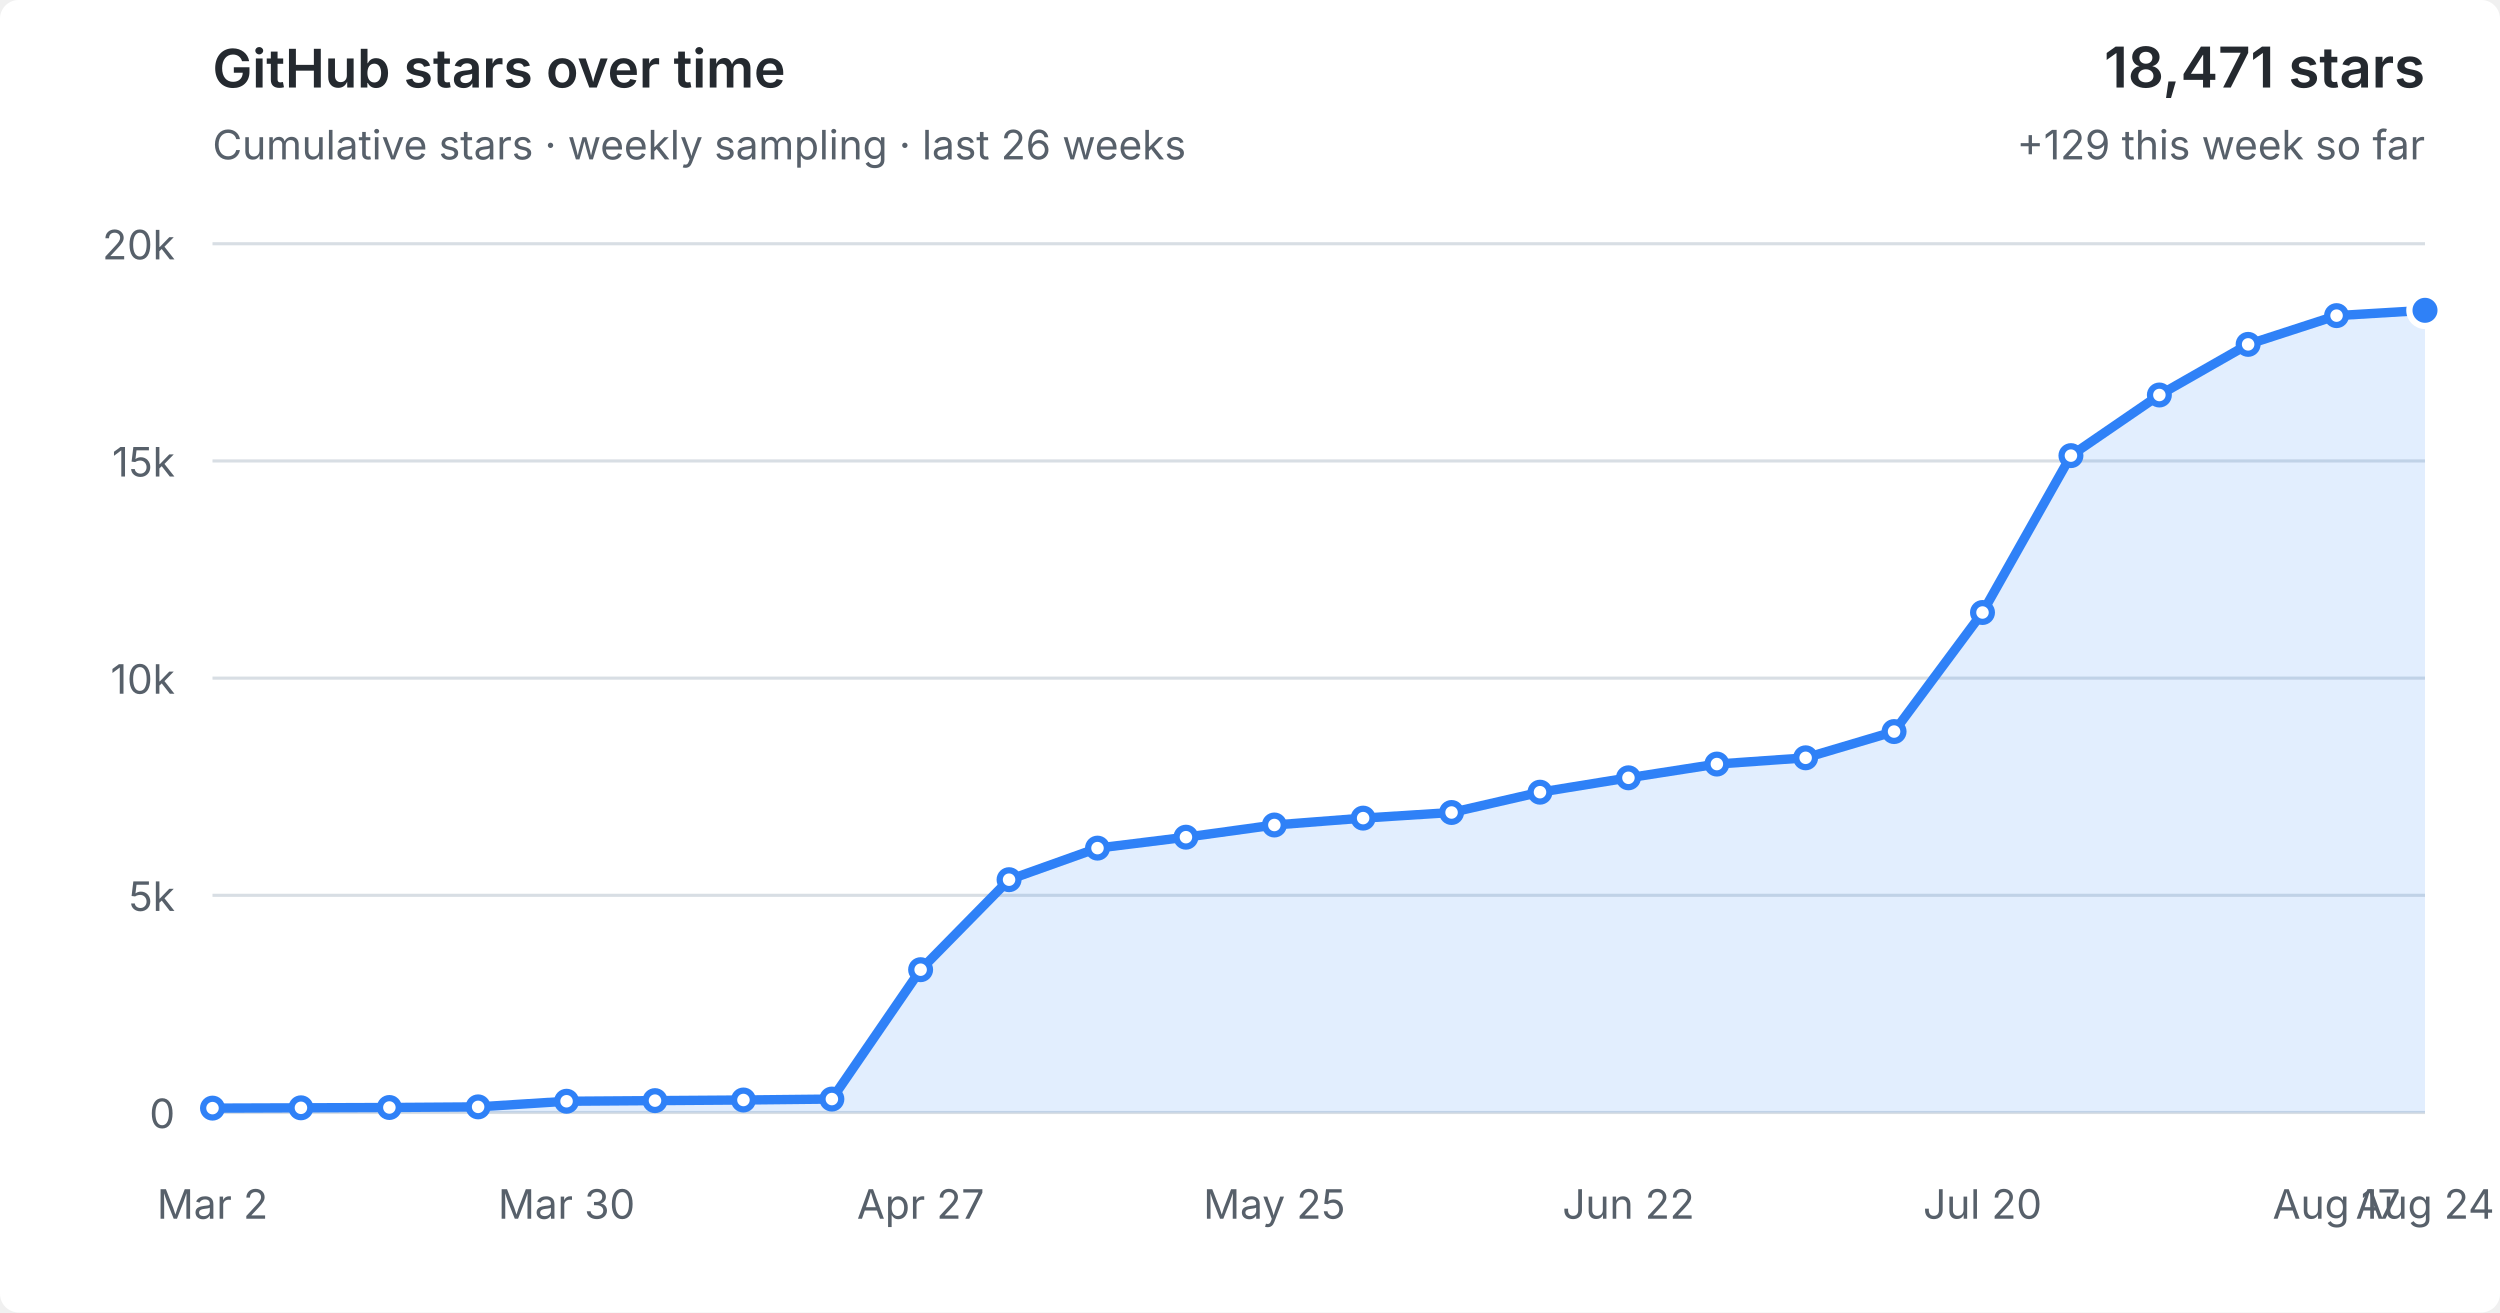
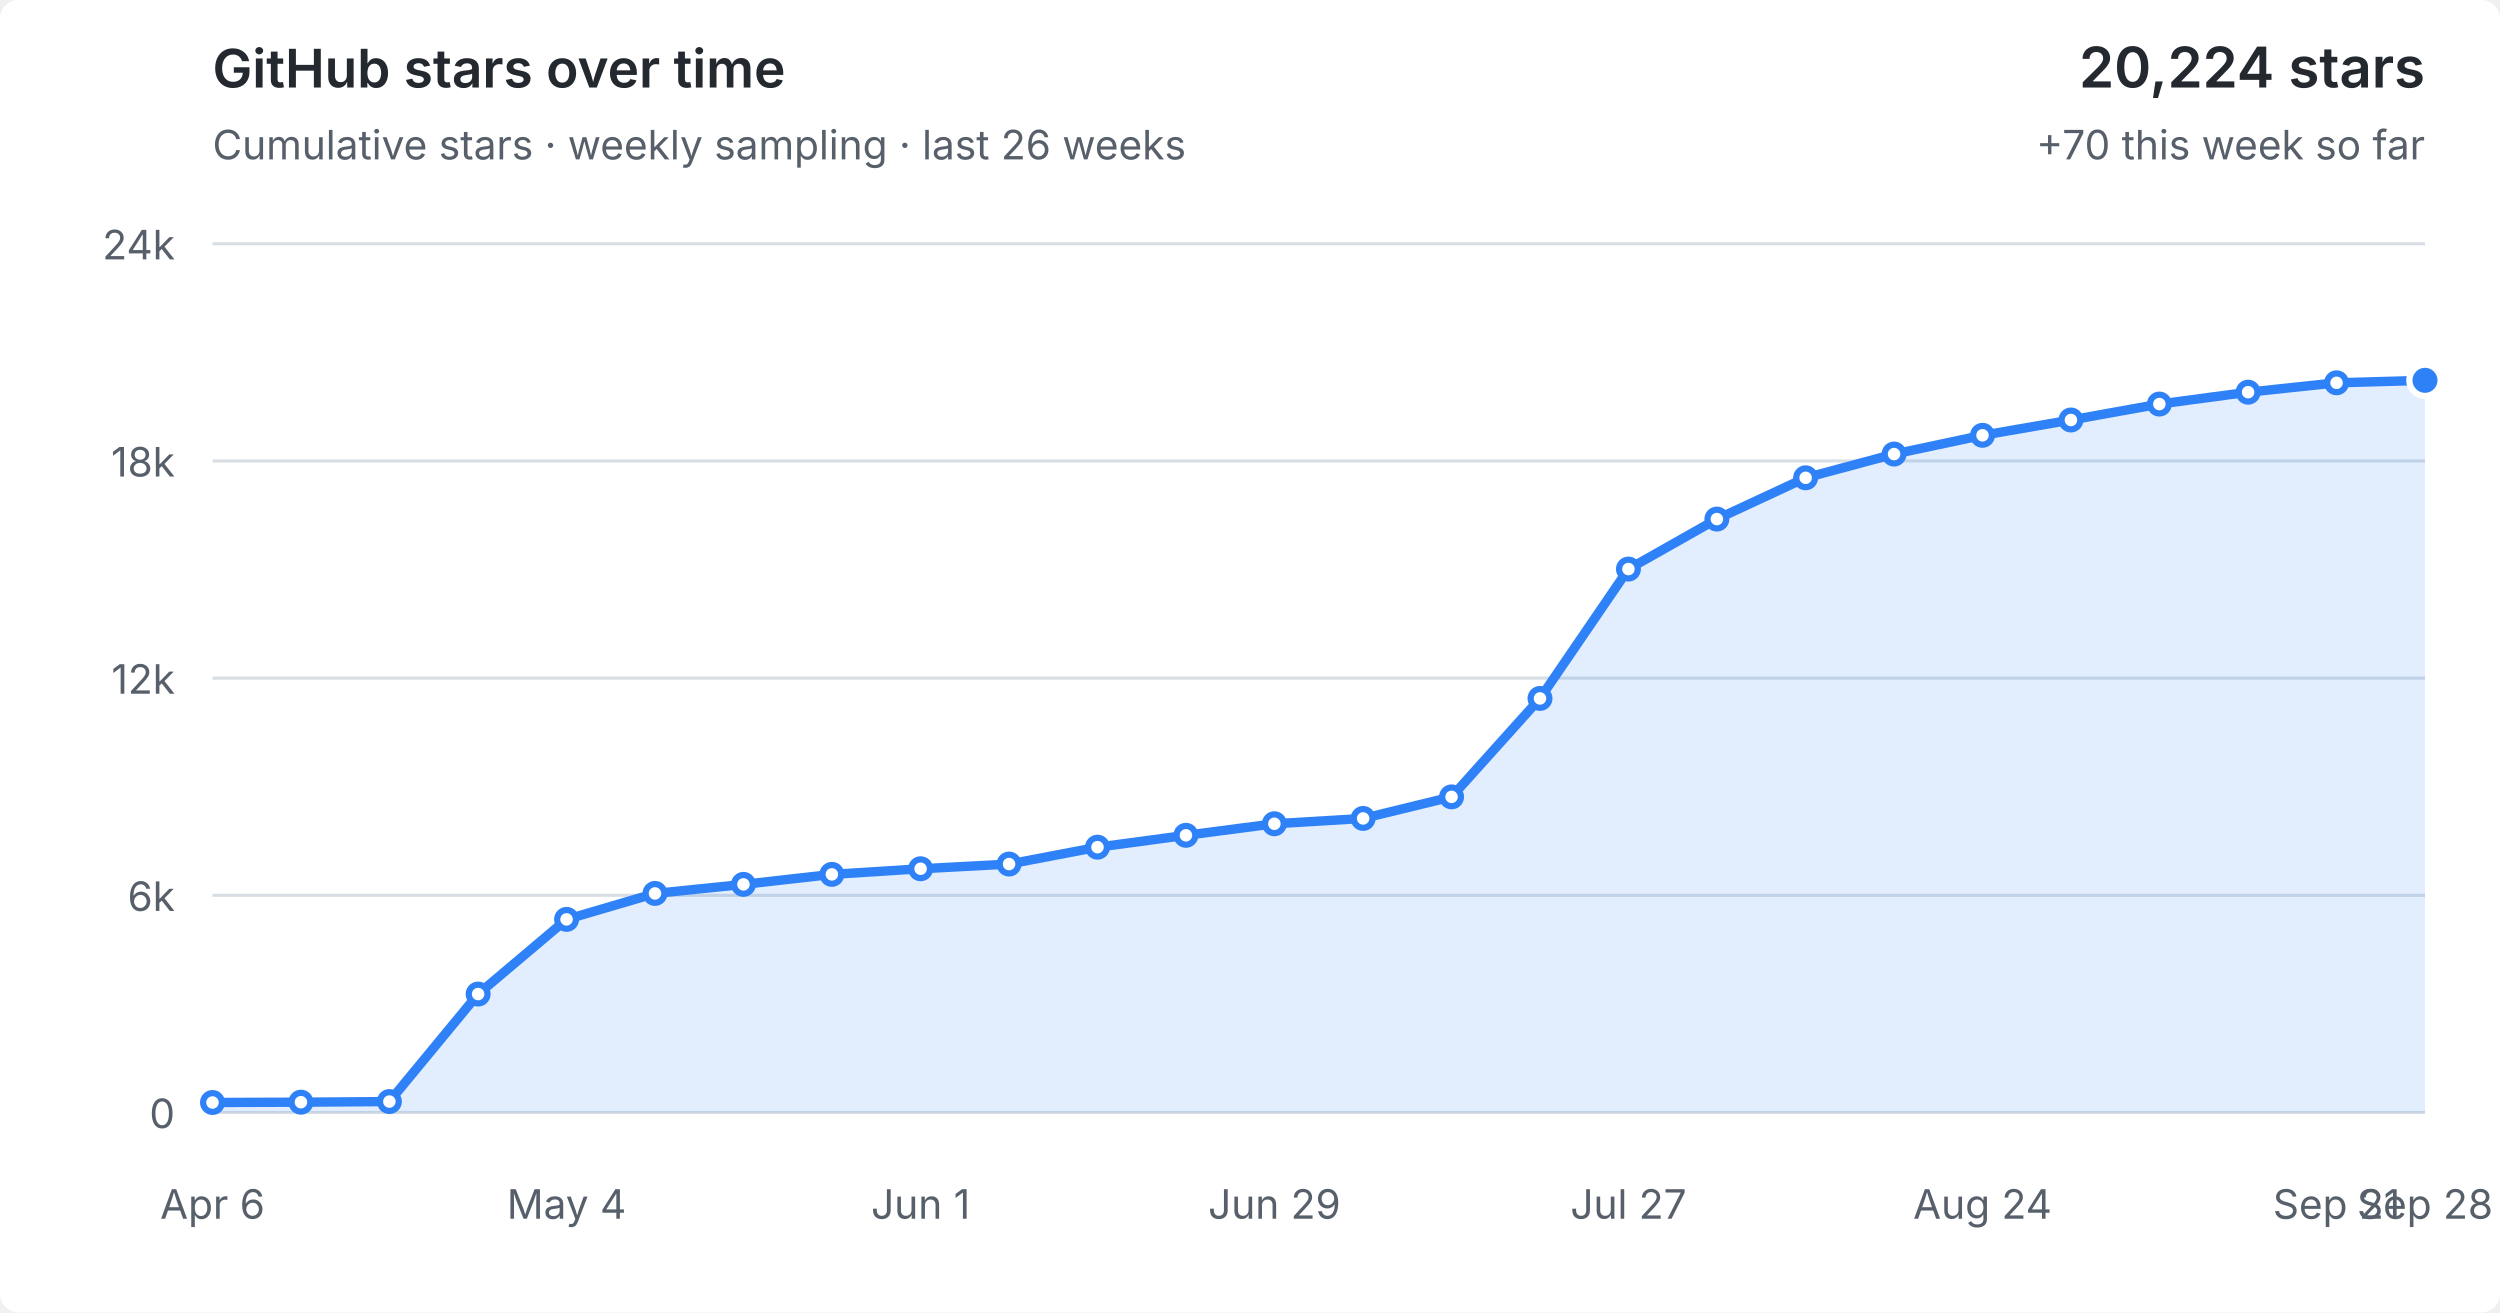
<svg xmlns="http://www.w3.org/2000/svg" viewBox="0 0 800 420" role="img" aria-labelledby="title desc">
  <style>
  :root { color-scheme: light dark; }
  .bg { fill: #fff; } text { fill: #57606a; font: 13px -apple-system,BlinkMacSystemFont,"Segoe UI",sans-serif; }
  .grid { stroke: #d8dee4; stroke-width: 1; }
  .area { fill: #2f81f7; fill-opacity: .14; } .line { fill: none; stroke: #2f81f7; stroke-width: 3; stroke-linejoin: round; stroke-linecap: round; }
  .point { fill: #fff; stroke: #2f81f7; stroke-width: 2; } .point.current { fill: #2f81f7; stroke: #fff; stroke-width: 2; }
  .heading { fill: #24292f; font-size: 17px; font-weight: 600; } .metric { fill: #24292f; font-size: 18px; font-weight: 600; }
  @media (prefers-color-scheme: dark) { .bg { fill: #0d1117; } text { fill: #8b949e; } .grid { stroke: #30363d; } .area { fill: #58a6ff; fill-opacity: .16; } .line { stroke: #58a6ff; } .point { fill: #0d1117; stroke: #58a6ff; } .point.current { fill: #58a6ff; stroke: #0d1117; } .heading,.metric { fill: #f0f6fc; } }
</style>
  <rect class="bg" width="100%" height="100%" rx="6" />
  <text class="heading" x="68" y="28">GitHub stars over time</text>
  <text x="68" y="51">Cumulative stars · weekly sampling · last 26 weeks</text>
-   <text class="metric" x="776" y="28" text-anchor="end">18,471 stars</text>
-   <text x="776" y="51" text-anchor="end">+129 this week so far</text>
+   <text class="metric" x="776" y="28" text-anchor="end">20,224 stars</text>
+   <text x="776" y="51" text-anchor="end">+70 this week so far</text>
  <line x1="68" y1="356.0" x2="776" y2="356.0" class="grid" />
  <text x="56" y="361.0" text-anchor="end">0</text>
  <line x1="68" y1="286.5" x2="776" y2="286.5" class="grid" />
-   <text x="56" y="291.5" text-anchor="end">5k</text>
+   <text x="56" y="291.5" text-anchor="end">6k</text>
  <line x1="68" y1="217.0" x2="776" y2="217.0" class="grid" />
-   <text x="56" y="222.0" text-anchor="end">10k</text>
+   <text x="56" y="222.0" text-anchor="end">12k</text>
  <line x1="68" y1="147.5" x2="776" y2="147.5" class="grid" />
-   <text x="56" y="152.5" text-anchor="end">15k</text>
+   <text x="56" y="152.5" text-anchor="end">18k</text>
  <line x1="68" y1="78.0" x2="776" y2="78.0" class="grid" />
-   <text x="56" y="83.0" text-anchor="end">20k</text>
-   <polygon class="area" points="68,356.0 68.0,354.6 96.3,354.5 124.6,354.4 153.0,354.2 181.3,352.4 209.6,352.2 237.9,352.0 266.2,351.7 294.6,310.3 322.9,281.5 351.2,271.4 379.5,267.9 407.8,264.0 436.2,261.8 464.5,260.0 492.8,253.5 521.1,248.9 549.4,244.5 577.8,242.5 606.1,234.1 634.4,196.0 662.7,145.8 691.0,126.4 719.4,110.2 747.7,101.0 776.0,99.3 776,356.0" />
-   <polyline class="line" points="68.0,354.6 96.3,354.5 124.6,354.4 153.0,354.2 181.3,352.4 209.6,352.2 237.9,352.0 266.2,351.7 294.6,310.3 322.9,281.5 351.2,271.4 379.5,267.9 407.8,264.0 436.2,261.8 464.5,260.0 492.8,253.5 521.1,248.9 549.4,244.5 577.8,242.5 606.1,234.1 634.4,196.0 662.7,145.8 691.0,126.4 719.4,110.2 747.7,101.0 776.0,99.3" />
-   <circle class="point" cx="68.0" cy="354.6" r="3" />
-   <circle class="point" cx="96.3" cy="354.5" r="3" />
-   <circle class="point" cx="124.6" cy="354.4" r="3" />
-   <circle class="point" cx="153.0" cy="354.2" r="3" />
-   <circle class="point" cx="181.3" cy="352.4" r="3" />
-   <circle class="point" cx="209.6" cy="352.2" r="3" />
-   <circle class="point" cx="237.9" cy="352.0" r="3" />
-   <circle class="point" cx="266.2" cy="351.7" r="3" />
-   <circle class="point" cx="294.6" cy="310.3" r="3" />
-   <circle class="point" cx="322.9" cy="281.5" r="3" />
-   <circle class="point" cx="351.2" cy="271.4" r="3" />
-   <circle class="point" cx="379.5" cy="267.9" r="3" />
-   <circle class="point" cx="407.8" cy="264.0" r="3" />
-   <circle class="point" cx="436.2" cy="261.8" r="3" />
-   <circle class="point" cx="464.5" cy="260.0" r="3" />
-   <circle class="point" cx="492.8" cy="253.5" r="3" />
-   <circle class="point" cx="521.1" cy="248.9" r="3" />
-   <circle class="point" cx="549.4" cy="244.5" r="3" />
-   <circle class="point" cx="577.8" cy="242.5" r="3" />
-   <circle class="point" cx="606.1" cy="234.1" r="3" />
-   <circle class="point" cx="634.4" cy="196.0" r="3" />
-   <circle class="point" cx="662.7" cy="145.8" r="3" />
-   <circle class="point" cx="691.0" cy="126.4" r="3" />
-   <circle class="point" cx="719.4" cy="110.2" r="3" />
-   <circle class="point" cx="747.7" cy="101.0" r="3" />
-   <circle class="point current" cx="776.0" cy="99.3" r="5" />
-   <text x="68.0" y="390" text-anchor="middle">Mar 2</text>
-   <text x="181.3" y="390" text-anchor="middle">Mar 30</text>
-   <text x="294.6" y="390" text-anchor="middle">Apr 27</text>
-   <text x="407.8" y="390" text-anchor="middle">May 25</text>
-   <text x="521.1" y="390" text-anchor="middle">Jun 22</text>
-   <text x="634.4" y="390" text-anchor="middle">Jul 20</text>
-   <text x="747.7" y="390" text-anchor="middle">Aug 17</text>
-   <text x="776.0" y="390" text-anchor="middle">Aug 24</text>
+   <text x="56" y="83.0" text-anchor="end">24k</text>
+   <polygon class="area" points="68,356.0 68.0,352.8 96.3,352.7 124.6,352.5 153.0,318.1 181.3,294.2 209.6,285.9 237.9,283.0 266.2,279.8 294.6,278.0 322.9,276.5 351.2,271.1 379.5,267.3 407.8,263.6 436.2,261.9 464.5,255.0 492.8,223.5 521.1,182.1 549.4,166.1 577.8,152.9 606.1,145.3 634.4,139.3 662.7,134.4 691.0,129.3 719.4,125.5 747.7,122.5 776.0,121.7 776,356.0" />
+   <polyline class="line" points="68.0,352.8 96.3,352.7 124.6,352.5 153.0,318.1 181.3,294.2 209.6,285.9 237.9,283.0 266.2,279.8 294.6,278.0 322.9,276.5 351.2,271.1 379.5,267.3 407.8,263.6 436.2,261.9 464.5,255.0 492.8,223.5 521.1,182.1 549.4,166.1 577.8,152.9 606.1,145.3 634.4,139.3 662.7,134.4 691.0,129.3 719.4,125.5 747.7,122.5 776.0,121.7" />
+   <circle class="point" cx="68.0" cy="352.8" r="3" />
+   <circle class="point" cx="96.3" cy="352.7" r="3" />
+   <circle class="point" cx="124.6" cy="352.5" r="3" />
+   <circle class="point" cx="153.0" cy="318.1" r="3" />
+   <circle class="point" cx="181.3" cy="294.2" r="3" />
+   <circle class="point" cx="209.6" cy="285.9" r="3" />
+   <circle class="point" cx="237.9" cy="283.0" r="3" />
+   <circle class="point" cx="266.2" cy="279.8" r="3" />
+   <circle class="point" cx="294.6" cy="278.0" r="3" />
+   <circle class="point" cx="322.9" cy="276.5" r="3" />
+   <circle class="point" cx="351.2" cy="271.1" r="3" />
+   <circle class="point" cx="379.5" cy="267.3" r="3" />
+   <circle class="point" cx="407.8" cy="263.6" r="3" />
+   <circle class="point" cx="436.2" cy="261.9" r="3" />
+   <circle class="point" cx="464.5" cy="255.0" r="3" />
+   <circle class="point" cx="492.8" cy="223.5" r="3" />
+   <circle class="point" cx="521.1" cy="182.1" r="3" />
+   <circle class="point" cx="549.4" cy="166.1" r="3" />
+   <circle class="point" cx="577.8" cy="152.9" r="3" />
+   <circle class="point" cx="606.1" cy="145.3" r="3" />
+   <circle class="point" cx="634.4" cy="139.3" r="3" />
+   <circle class="point" cx="662.7" cy="134.4" r="3" />
+   <circle class="point" cx="691.0" cy="129.3" r="3" />
+   <circle class="point" cx="719.4" cy="125.5" r="3" />
+   <circle class="point" cx="747.7" cy="122.5" r="3" />
+   <circle class="point current" cx="776.0" cy="121.7" r="5" />
+   <text x="68.0" y="390" text-anchor="middle">Apr 6</text>
+   <text x="181.3" y="390" text-anchor="middle">May 4</text>
+   <text x="294.6" y="390" text-anchor="middle">Jun 1</text>
+   <text x="407.8" y="390" text-anchor="middle">Jun 29</text>
+   <text x="521.1" y="390" text-anchor="middle">Jul 27</text>
+   <text x="634.4" y="390" text-anchor="middle">Aug 24</text>
+   <text x="747.7" y="390" text-anchor="middle">Sep 21</text>
+   <text x="776.0" y="390" text-anchor="middle">Sep 28</text>
</svg>
